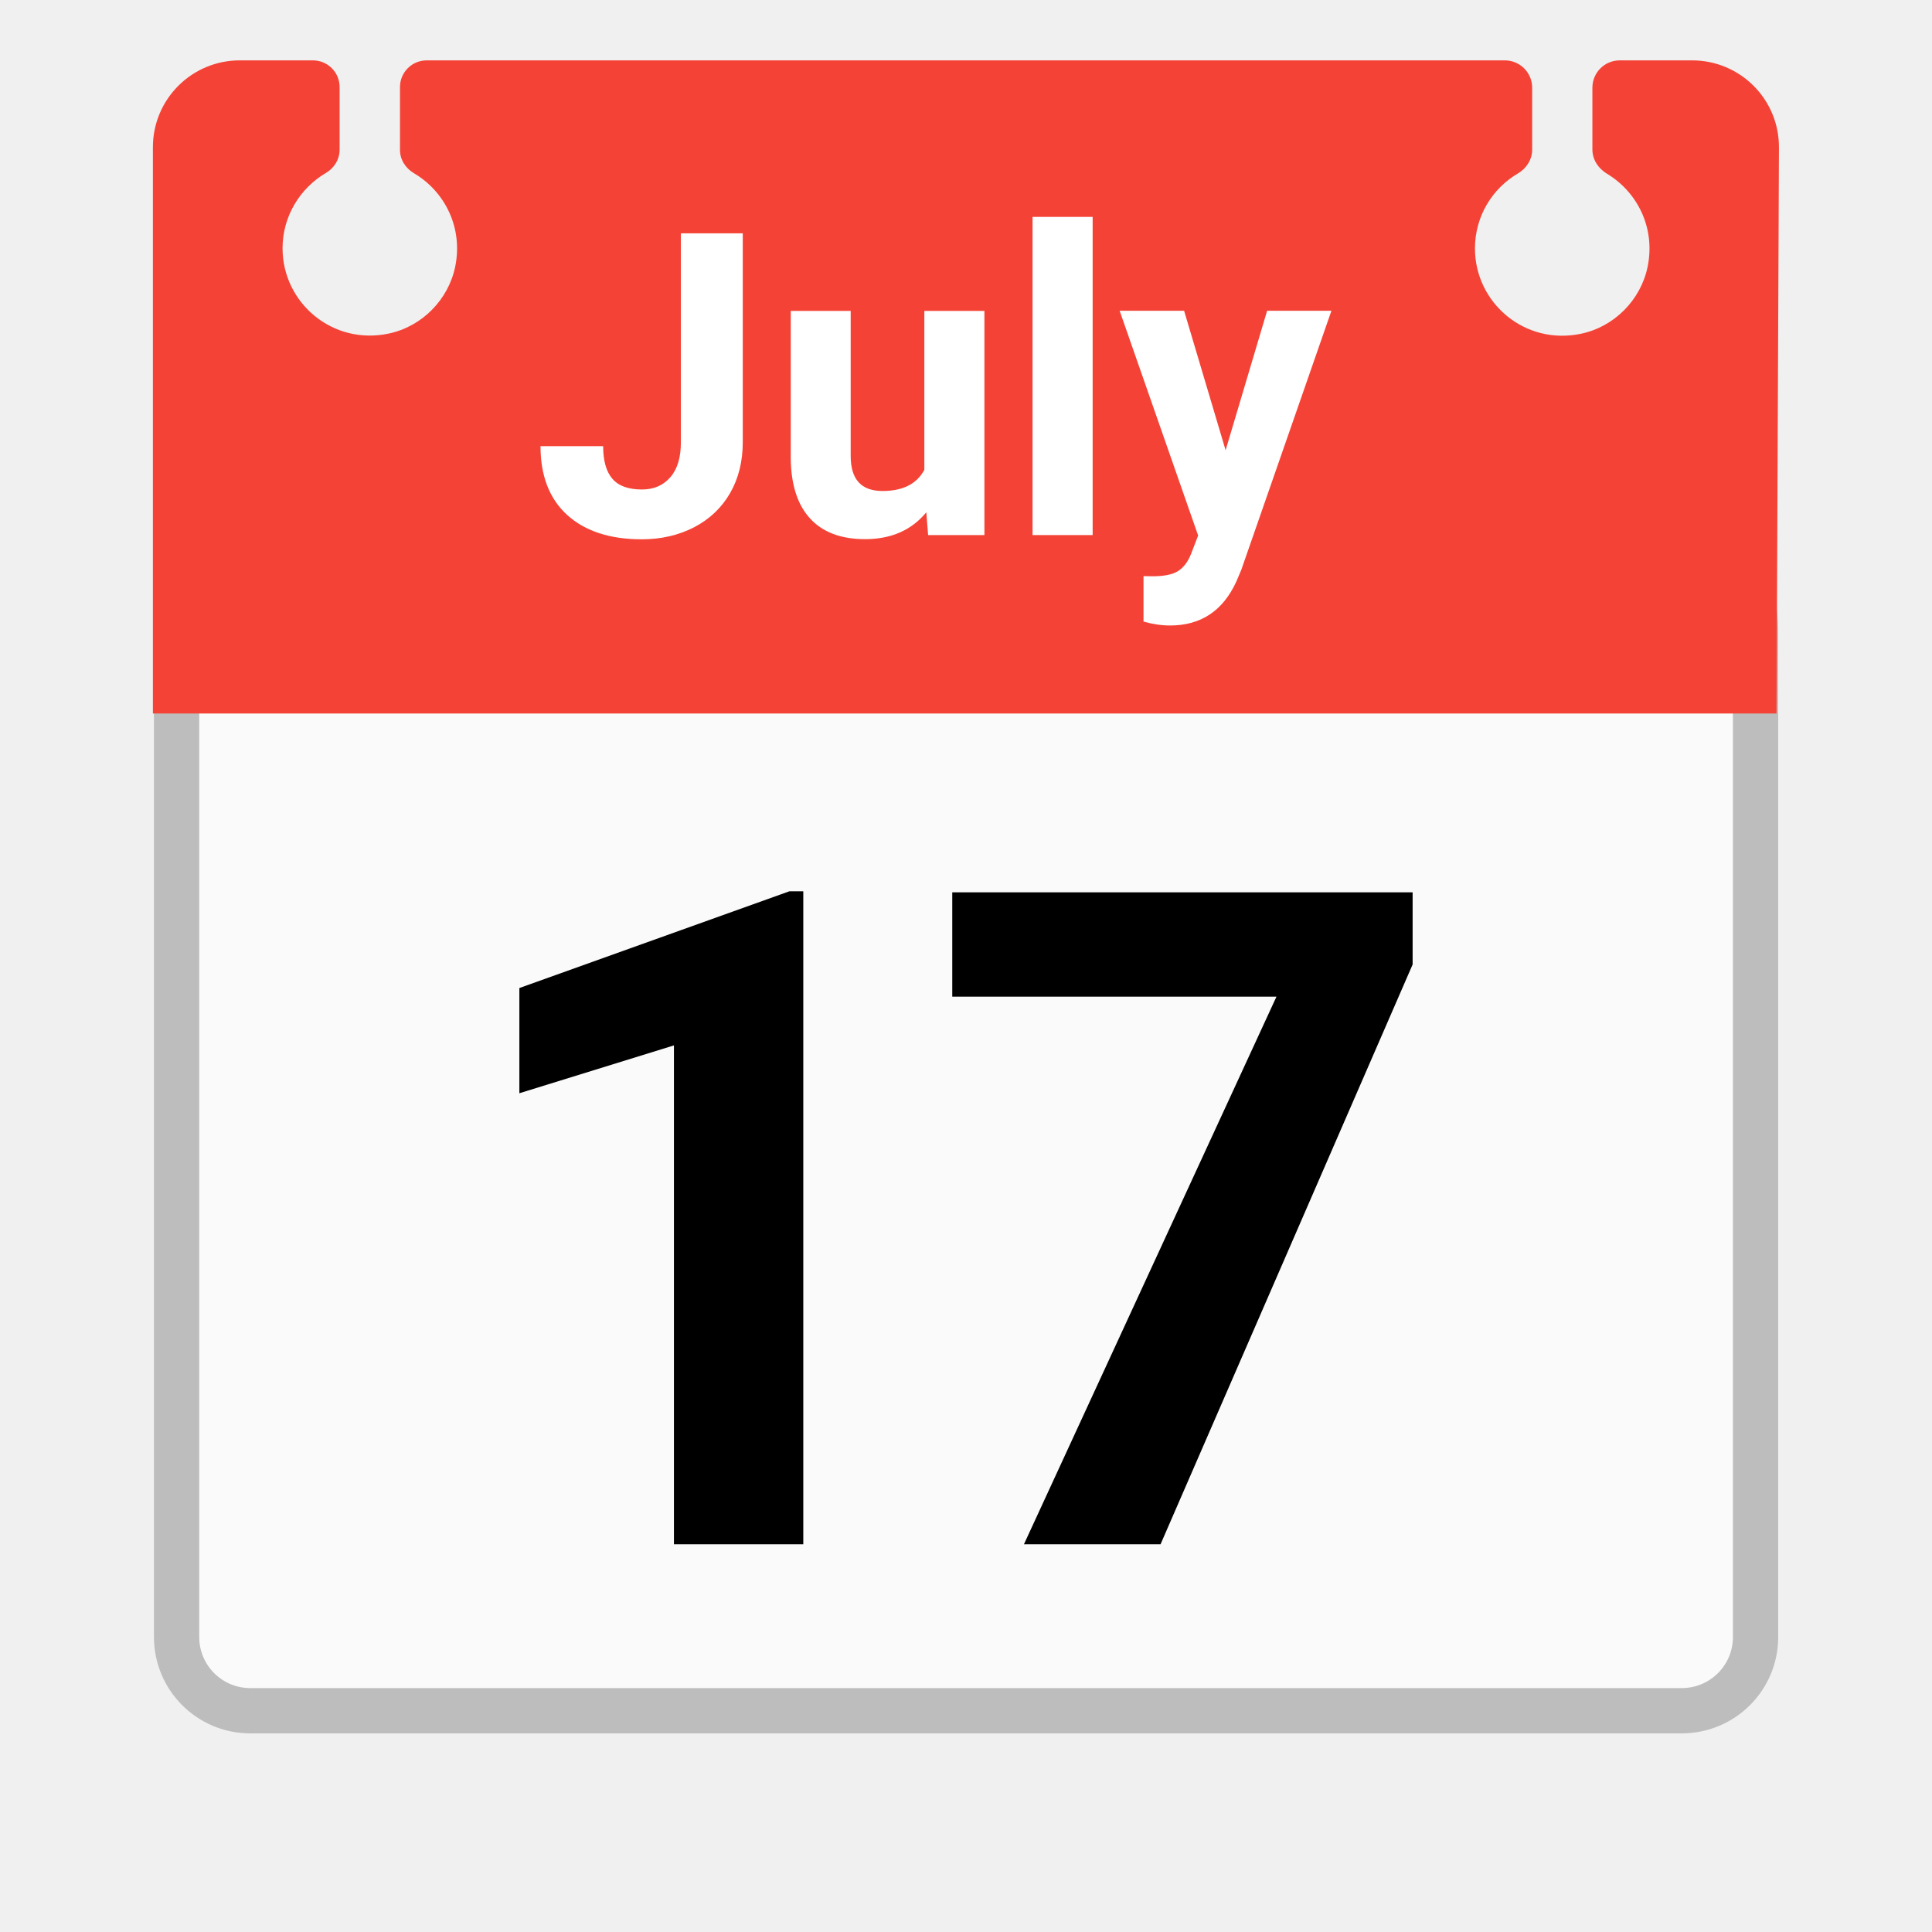
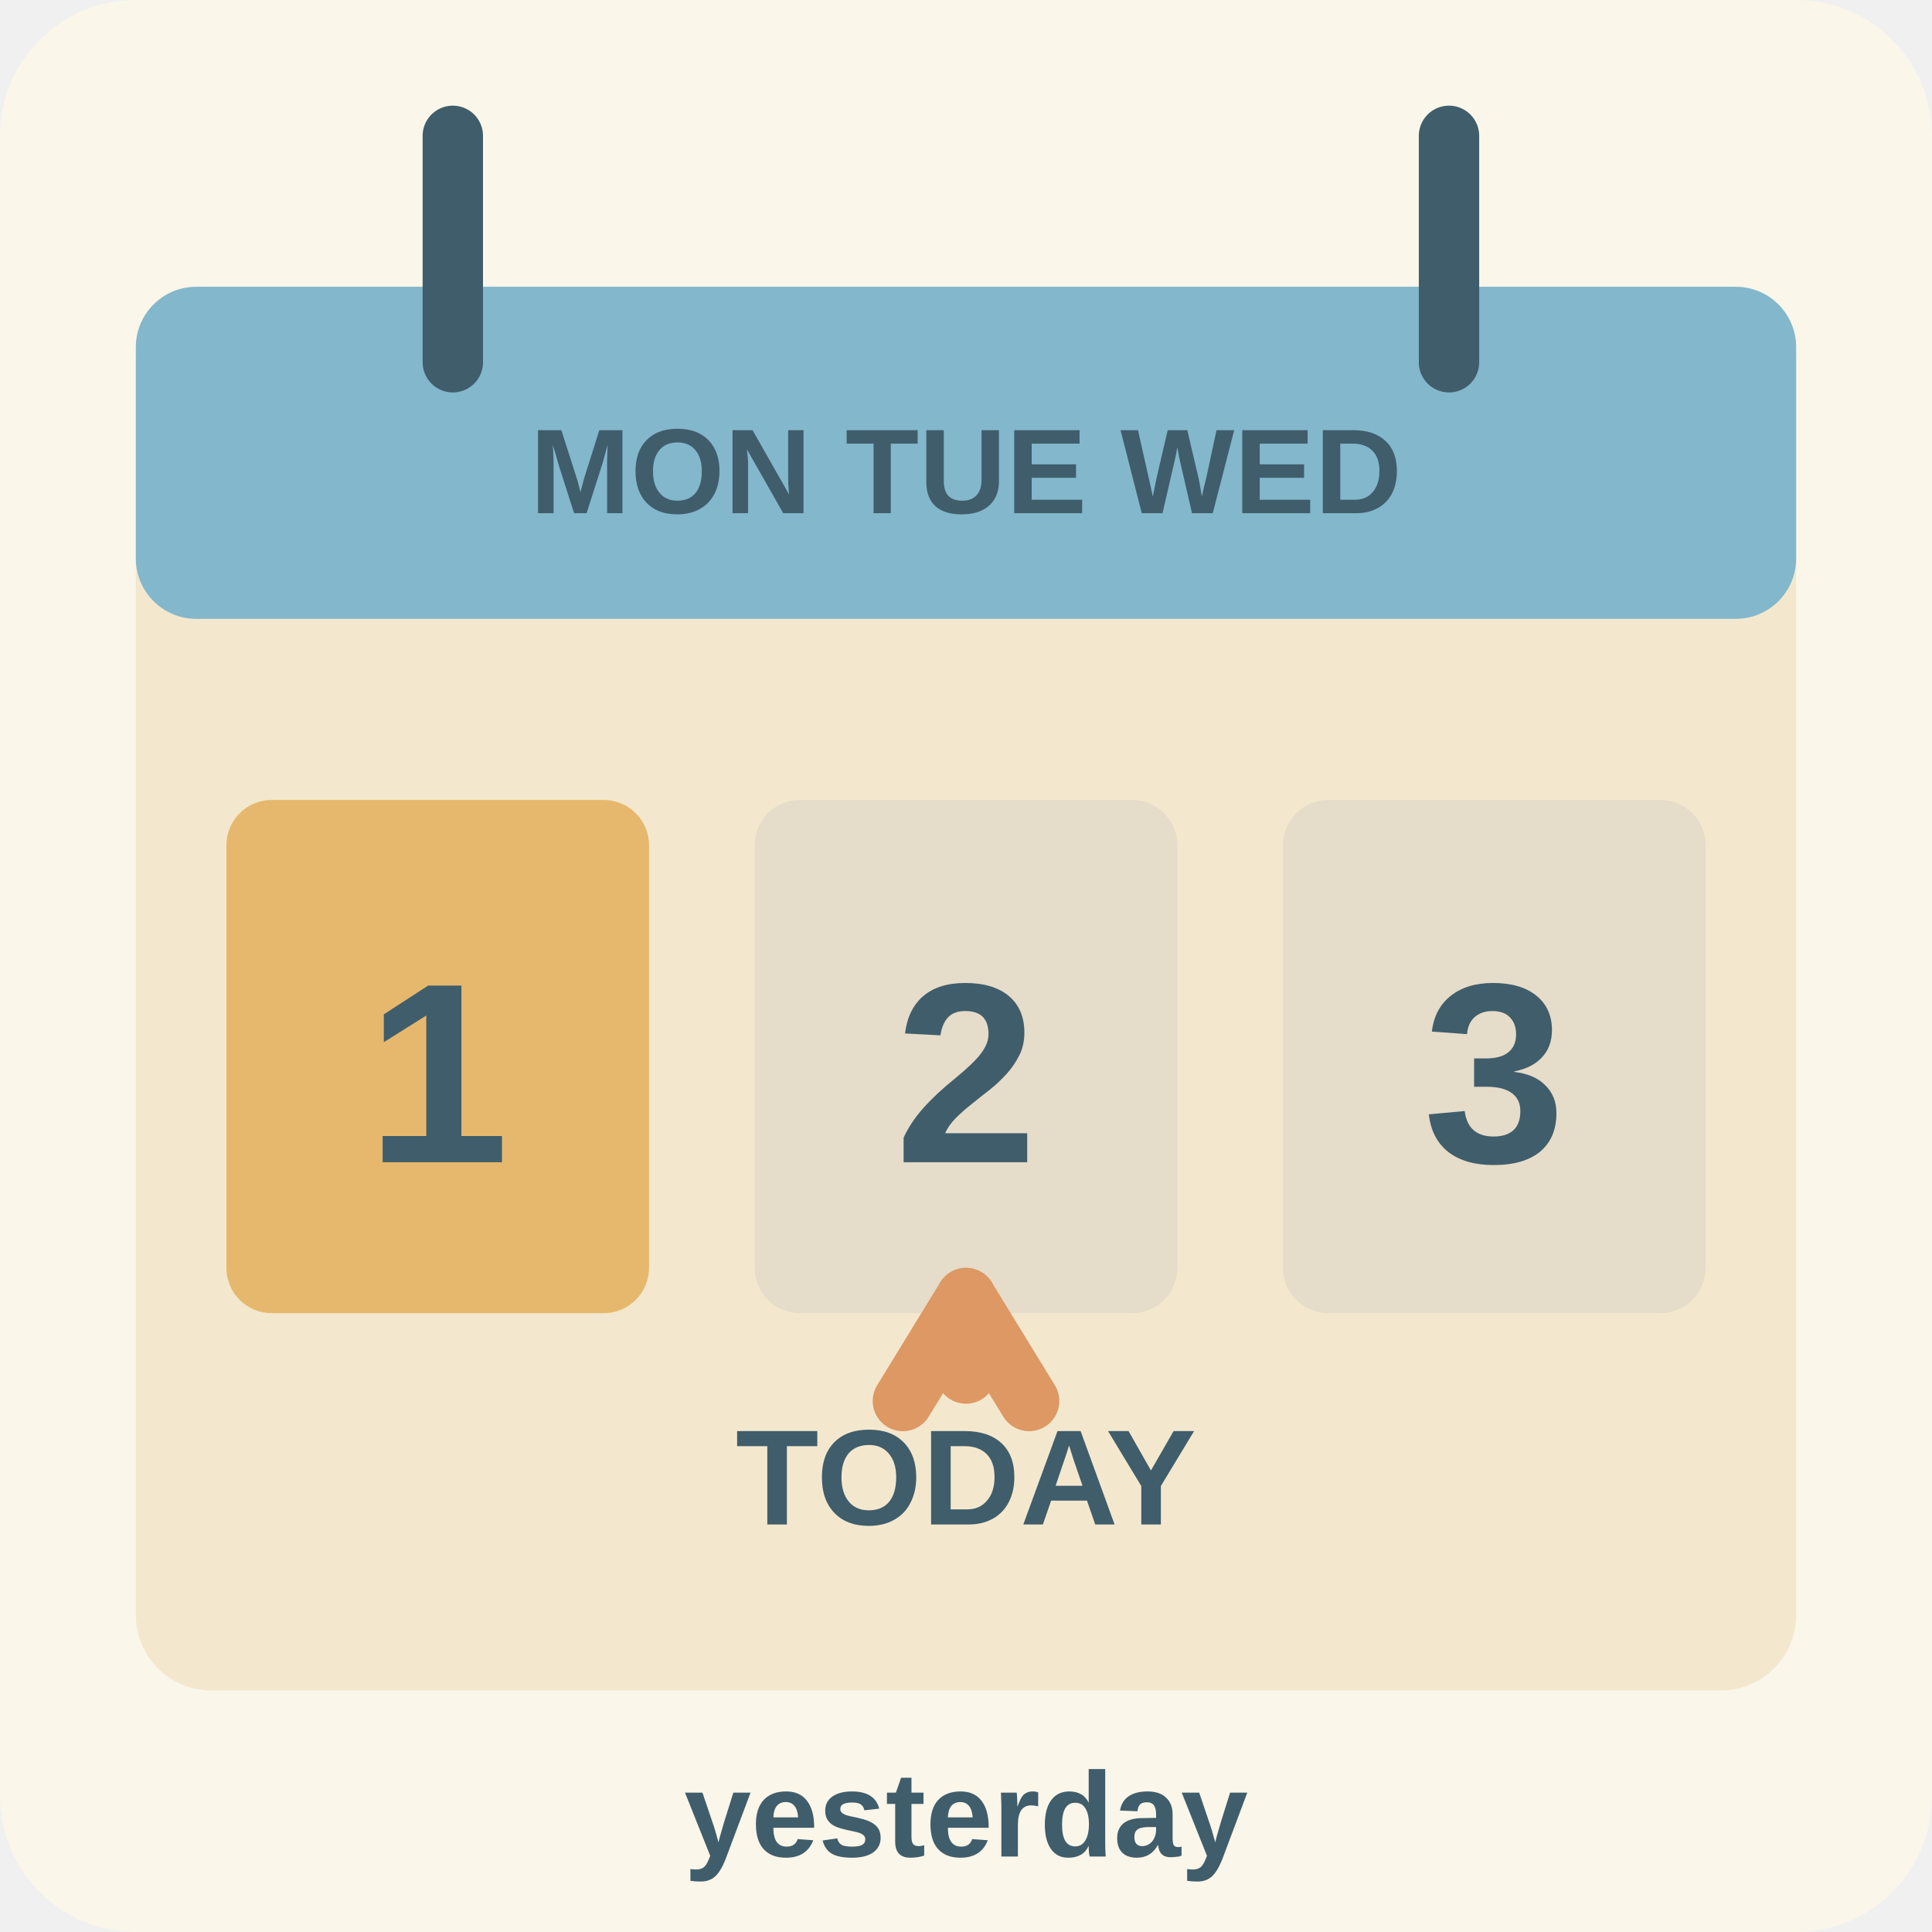
- <svg xmlns="http://www.w3.org/2000/svg" version="1.1" id="calendar" x="0px" y="0px" viewBox="0 0 128 128" style="enable-background:new 0 0 128 128;" xml:space="preserve">
-   <g>
-     <path style="fill:#FAFAFA;stroke:#BDBDBD;stroke-width:3;stroke-miterlimit:10;" d="M111.42,113.34H16.58   c-2.7,0-4.88-2.19-4.88-4.88V42.03c0-7.27,5.65-13.16,12.62-13.16h79.37c6.97,0,12.62,5.89,12.62,13.16v61.19v5.24   C116.31,111.16,114.12,113.34,111.42,113.34z" />
-     <path style="fill:#F44336;" d="M112.11,4h-4.8c-1,0-1.81,0.81-1.81,1.81l0,4.09c0,0.67,0.38,1.25,0.95,1.6   c2.01,1.2,3.24,3.57,2.71,6.17c-0.45,2.2-2.21,3.98-4.41,4.44c-3.73,0.79-7.03-2.05-7.03-5.65c0-2.12,1.14-3.97,2.85-4.97   c0.57-0.34,0.94-0.92,0.94-1.58V5.81c0-1-0.81-1.81-1.81-1.81H28.27c-0.98,0-1.77,0.79-1.77,1.77v4.16c0,0.65,0.37,1.22,0.93,1.55   c2.02,1.19,3.26,3.58,2.73,6.18c-0.45,2.2-2.21,3.98-4.41,4.44c-3.73,0.79-7.03-2.05-7.03-5.65c0-2.13,1.16-3.98,2.87-4.99   c0.55-0.32,0.91-0.9,0.91-1.54V5.77C22.5,4.79,21.71,4,20.73,4h-4.85c-3.17,0-5.75,2.57-5.75,5.75v37.52H117.7l0.16-37.49   C117.88,6.59,115.3,4,112.11,4z" />
-     <g>
-       <path style="fill:#FFFFFF;" d="M45.09,15.46h4.12V29.3c0,1.27-0.28,2.4-0.84,3.37s-1.36,1.73-2.38,2.26    c-1.03,0.53-2.18,0.8-3.47,0.8c-2.11,0-3.76-0.54-4.94-1.61c-1.18-1.07-1.77-2.6-1.77-4.56h4.15c0,0.98,0.21,1.7,0.62,2.17    c0.41,0.47,1.06,0.7,1.95,0.7c0.79,0,1.41-0.27,1.88-0.81c0.47-0.54,0.7-1.31,0.7-2.31V15.46z" />
-       <path style="fill:#FFFFFF;" d="M61.37,33.94c-0.98,1.19-2.33,1.78-4.06,1.78c-1.59,0-2.81-0.46-3.64-1.37    c-0.84-0.91-1.27-2.26-1.28-4.02V20.6h3.97v9.61c0,1.55,0.7,2.32,2.11,2.32c1.35,0,2.27-0.47,2.77-1.4V20.6h3.98v14.85h-3.73    L61.37,33.94z" />
-       <path style="fill:#FFFFFF;" d="M72.39,35.45h-3.98V14.37h3.98V35.45z" />
-       <path style="fill:#FFFFFF;" d="M81.2,29.83l2.75-9.24h4.26l-5.97,17.16l-0.33,0.78c-0.89,1.94-2.35,2.91-4.39,2.91    c-0.58,0-1.16-0.09-1.76-0.26v-3.01l0.6,0.01c0.75,0,1.31-0.11,1.68-0.34c0.37-0.23,0.66-0.61,0.87-1.14l0.47-1.22l-5.2-14.89    h4.27L81.2,29.83z" />
-     </g>
-     <g>
-       <path d="M53.22,102.31h-8.57V69.26l-10.24,3.17v-6.97l17.89-6.41h0.92V102.31z" />
-       <path d="M93.59,63.9l-16.7,38.41h-9.05l16.73-36.28H63.09v-6.91h30.5V63.9z" />
-     </g>
-   </g>
+ <svg xmlns="http://www.w3.org/2000/svg" width="256" height="256" viewBox="0 0 128 128">
+   <rect x="0" y="0" width="128" height="128" rx="9" fill="#faf6e9" />
+   <rect x="9" y="19" width="110" height="93" rx="5" fill="#f3e8ce" />
+   <rect x="9" y="19" width="110" height="22" rx="4" fill="#83b7cb" />
+   <path d="M30 9L30 24" fill="none" stroke="#405d6b" stroke-width="4" stroke-linecap="round" stroke-linejoin="round" />
+   <path d="M96 9L96 24" fill="none" stroke="#405d6b" stroke-width="4" stroke-linecap="round" stroke-linejoin="round" />
+   <text x="64" y="34" text-anchor="middle" font-family="Arial,sans-serif" font-size="8" font-weight="600" fill="#405d6b">MON   TUE   WED</text>
+   <rect x="15" y="53" width="28" height="34" rx="3" fill="#e6b86d" />
+   <text x="29" y="77" text-anchor="middle" font-family="Arial,sans-serif" font-size="17" font-weight="600" fill="#405d6b">1</text>
+   <rect x="50" y="53" width="28" height="34" rx="3" fill="#e5dcc9" />
+   <text x="64" y="77" text-anchor="middle" font-family="Arial,sans-serif" font-size="17" font-weight="600" fill="#405d6b">2</text>
+   <rect x="85" y="53" width="28" height="34" rx="3" fill="#e5dcc9" />
+   <text x="99" y="77" text-anchor="middle" font-family="Arial,sans-serif" font-size="17" font-weight="600" fill="#405d6b">3</text>
+   <text x="64" y="101" text-anchor="middle" font-family="Arial,sans-serif" font-size="9" font-weight="600" fill="#405d6b">TODAY</text>
+   <path d="M64 91L64 86" fill="none" stroke="#dd9864" stroke-width="4" stroke-linecap="round" stroke-linejoin="round" />
+   <path d="M68.181 92.82L64 86L59.819 92.82" fill="none" stroke="#dd9864" stroke-width="4" stroke-linecap="round" stroke-linejoin="round" />
+   <text x="64" y="123" text-anchor="middle" font-family="Arial,sans-serif" font-size="8" font-weight="600" fill="#405d6b">yesterday</text>
</svg>
